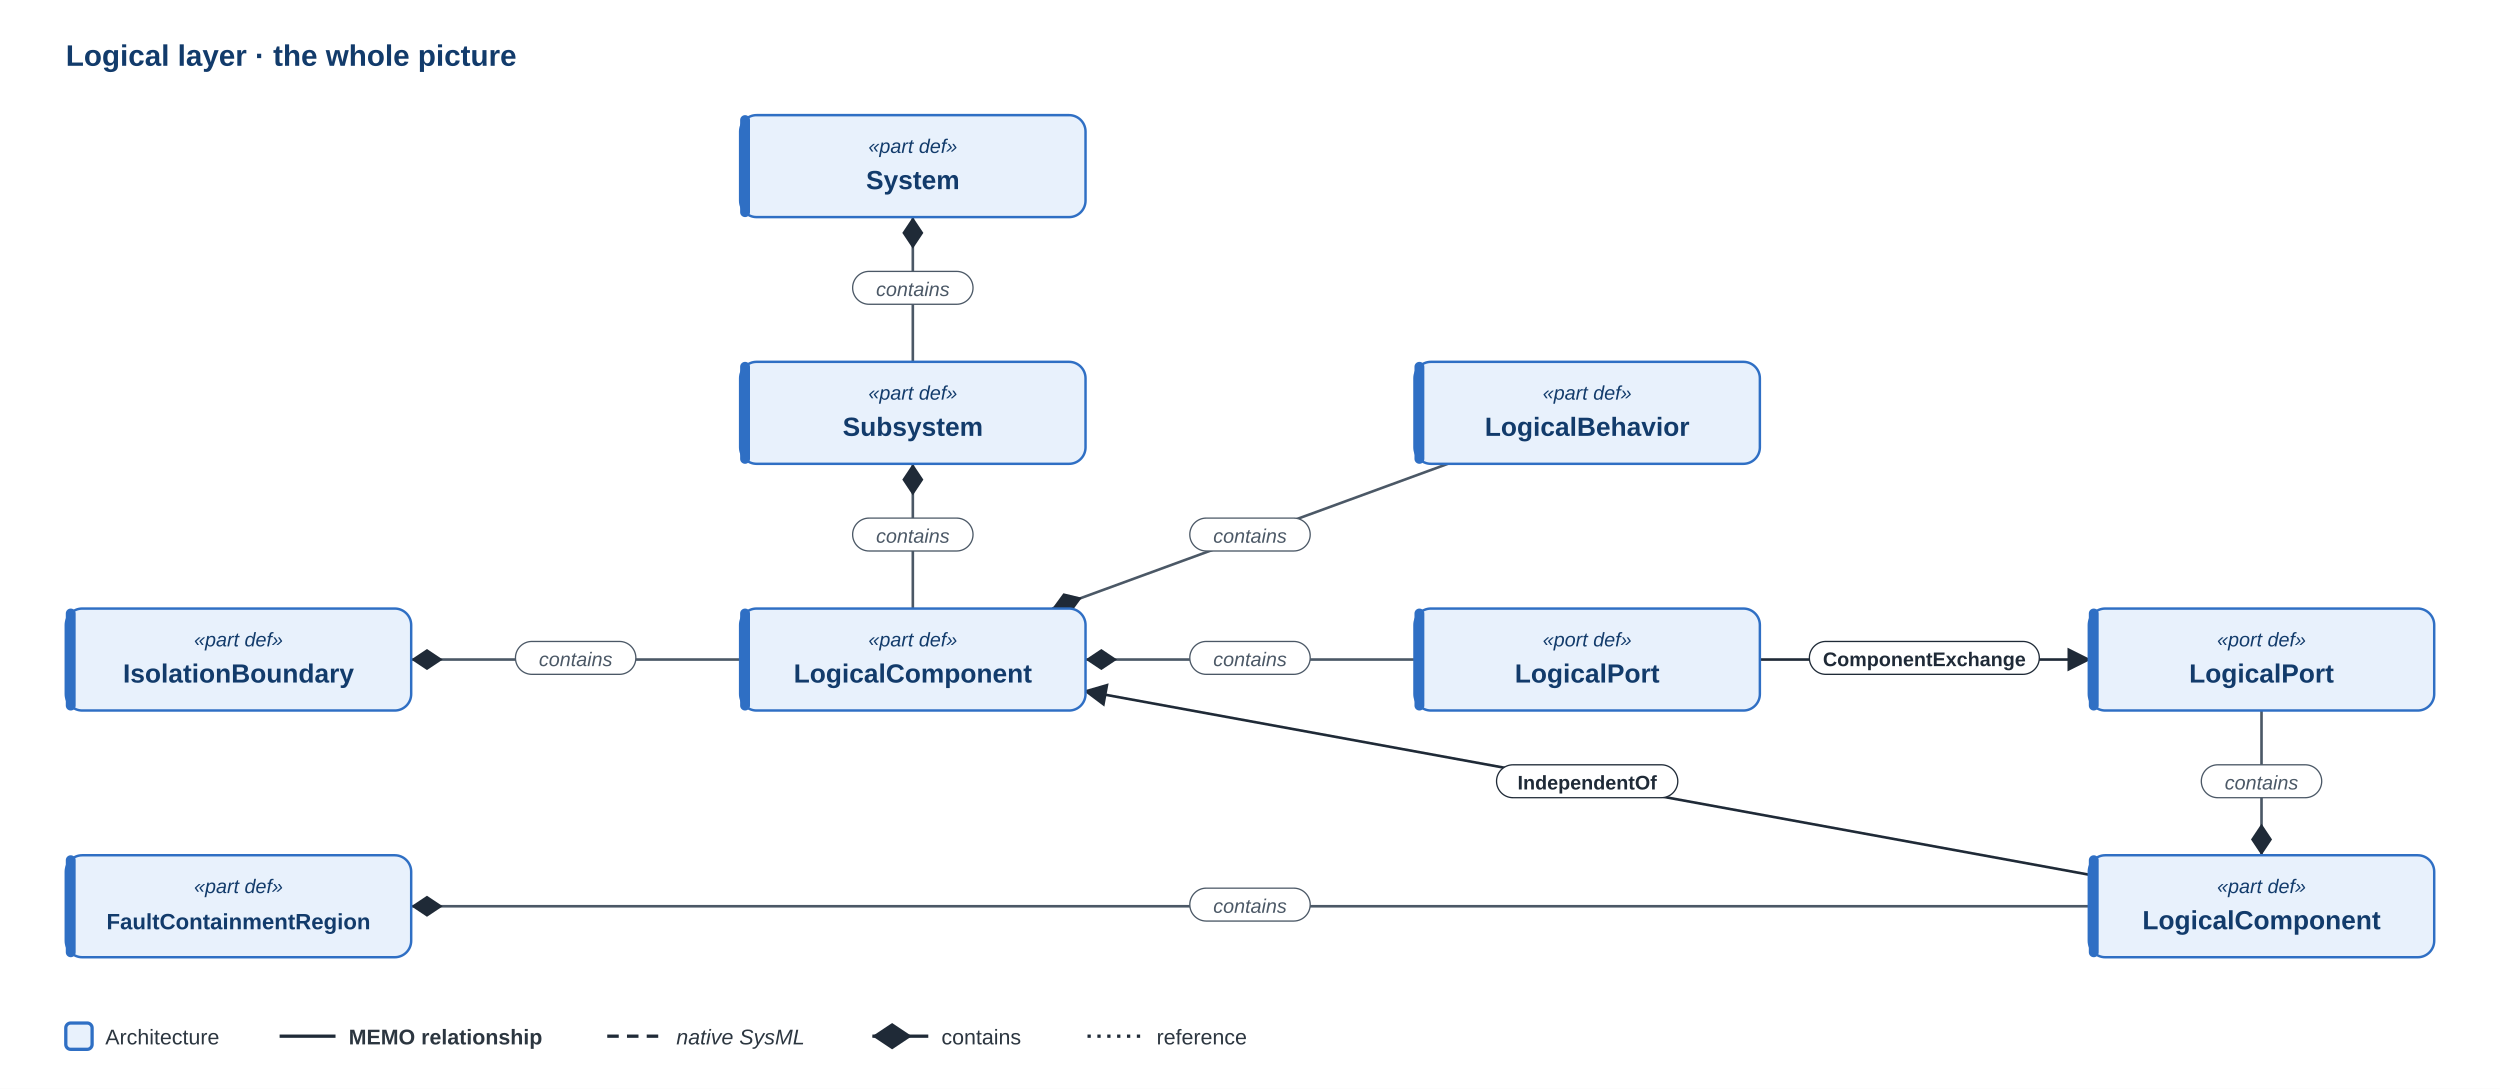
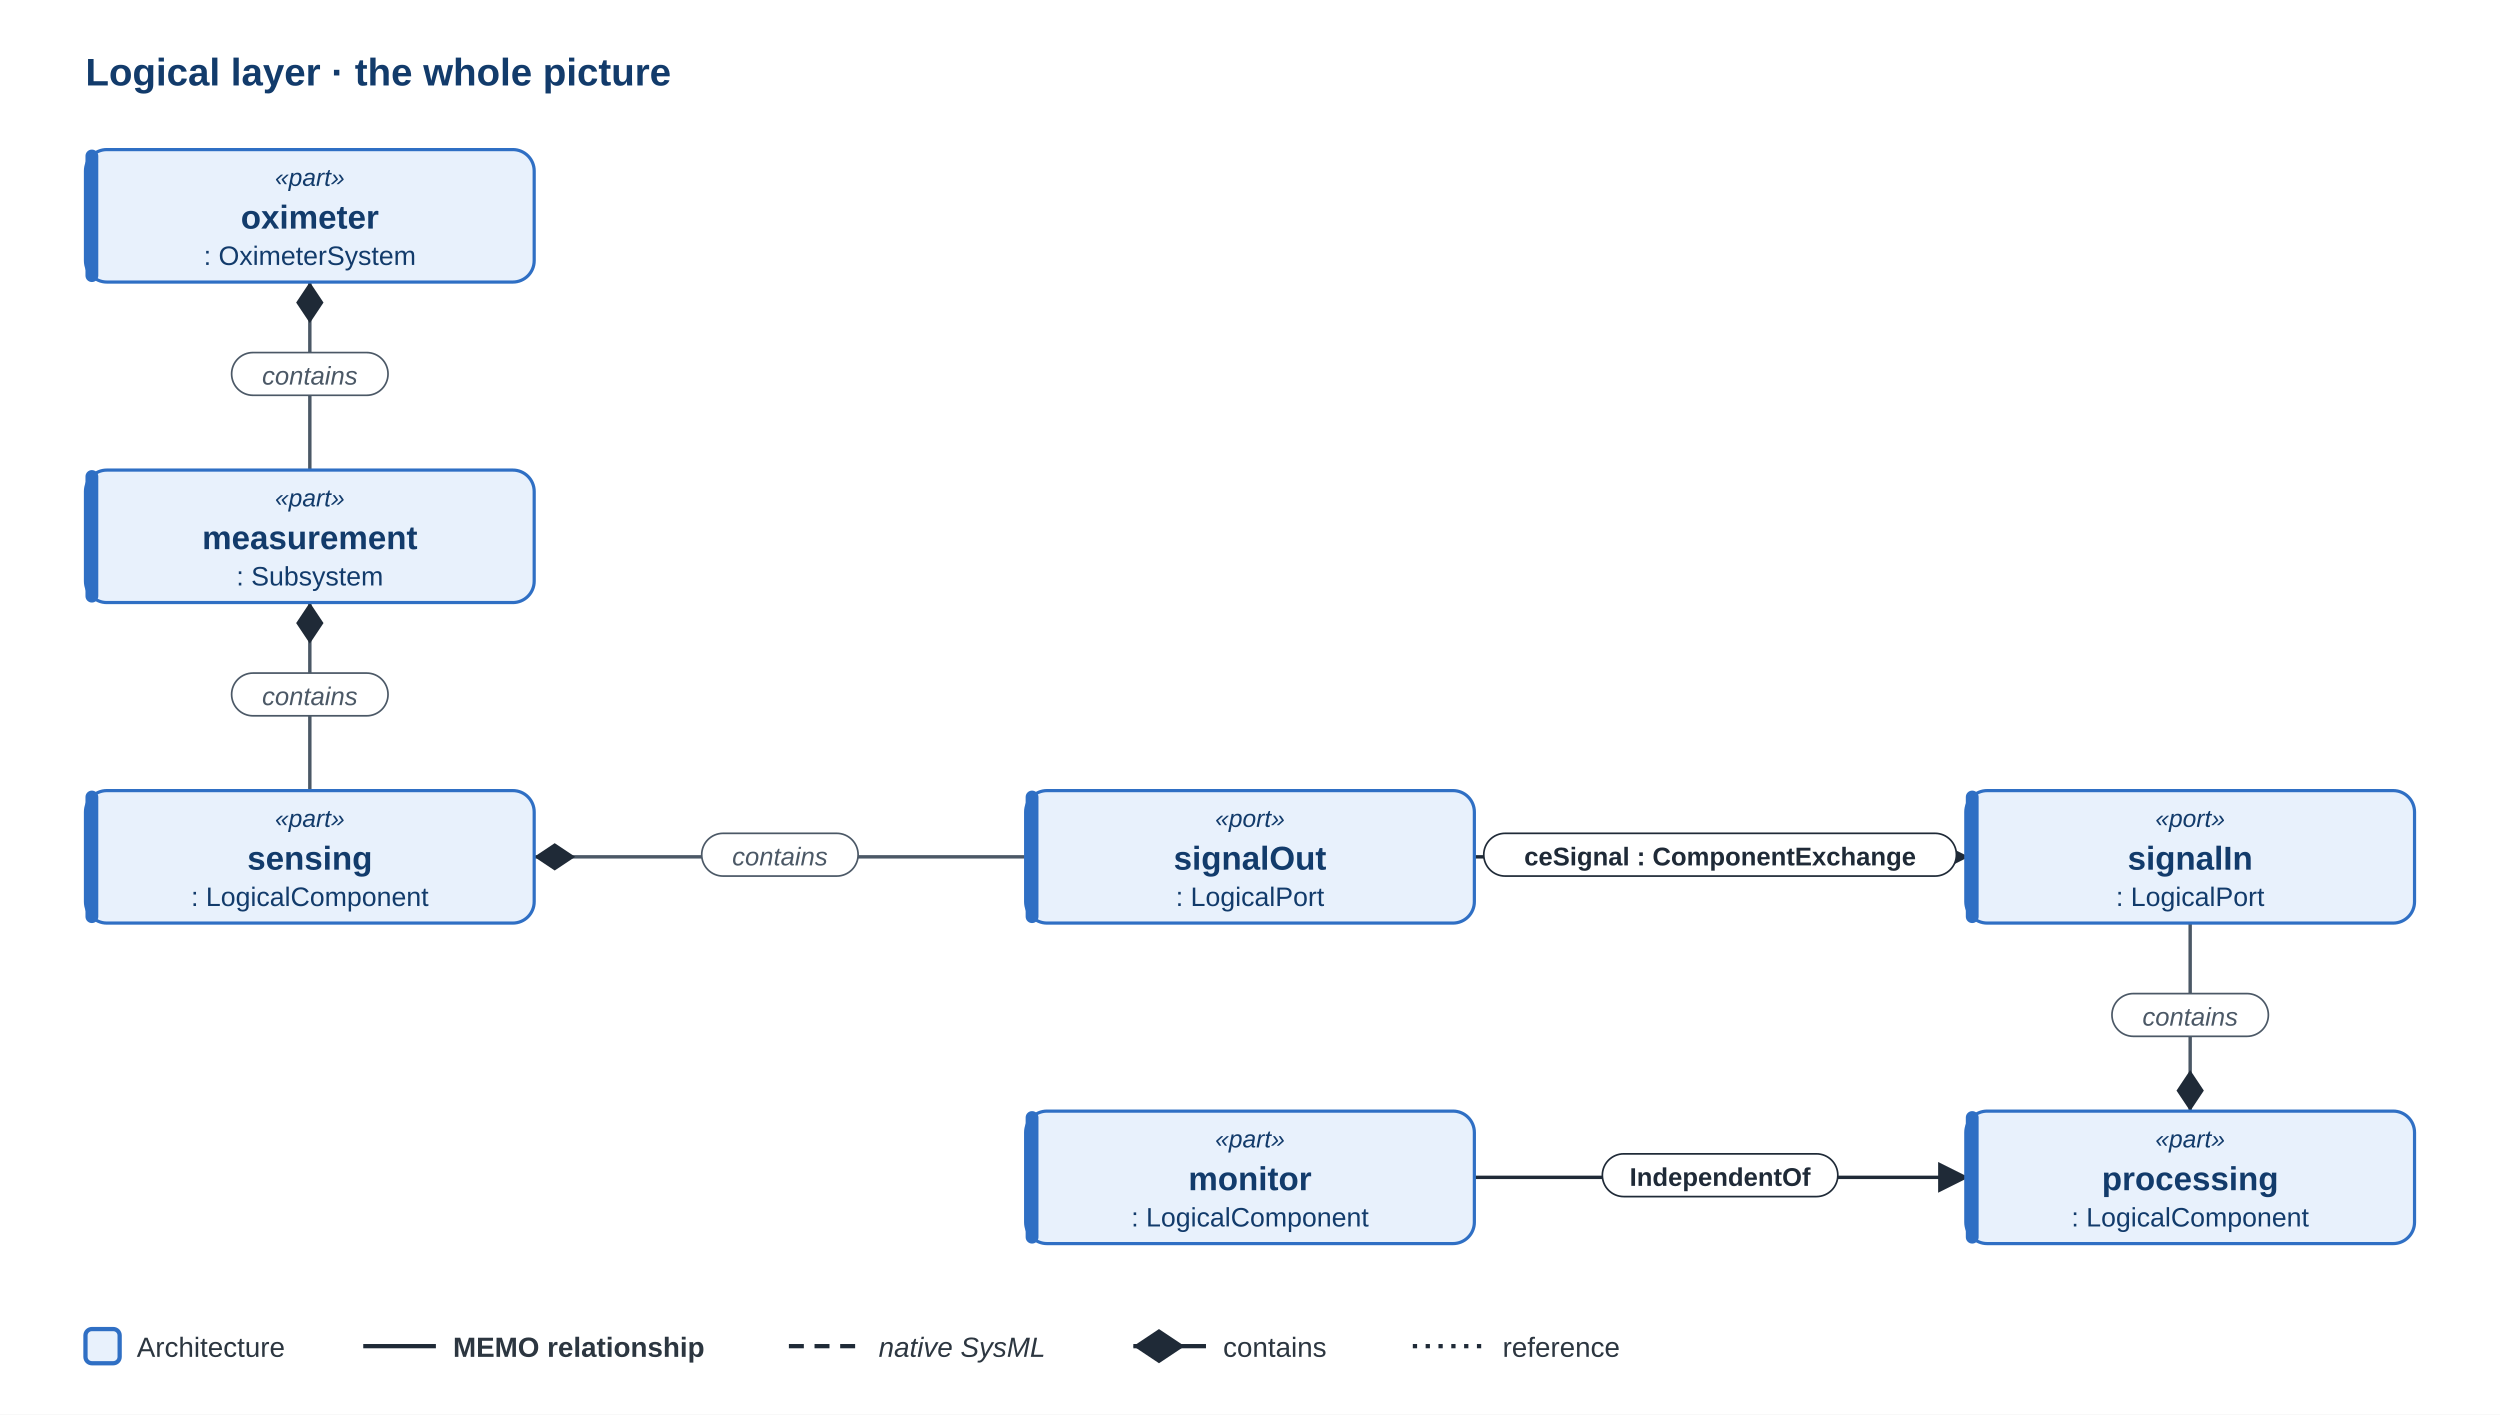
- <svg xmlns="http://www.w3.org/2000/svg" viewBox="0 0 1520 662" width="1520" height="662" font-family="Nunito, 'Segoe UI', Arial, sans-serif" role="img" aria-label="Logical layer, step 4: State: the modes of the logical solution">
+ <svg xmlns="http://www.w3.org/2000/svg" viewBox="0 0 1170 662" width="1170" height="662" font-family="Nunito, 'Segoe UI', Arial, sans-serif" role="img" aria-label="Logical layer, step 3: Independence: a monitor channel states that it fails apart from the channel it watches">
  <defs>
    <marker id="arrow" viewBox="0 0 10 10" refX="9" refY="5" markerWidth="9" markerHeight="9" orient="auto-start-reverse">
      <path d="M0,0 L10,5 L0,10 z" fill="#1f2a37" />
    </marker>
    <marker id="diamond" viewBox="0 0 14 10" refX="13" refY="5" markerWidth="14" markerHeight="10" orient="auto-start-reverse">
      <path d="M1,5 L7,1 L13,5 L7,9 z" fill="#1f2a37" />
    </marker>
  </defs>
  <rect width="100%" height="100%" fill="#ffffff" />
  <text x="40" y="40" font-size="18" font-weight="800" fill="#123b6b">Logical layer · the whole picture</text>
  <g opacity="1">
-     <line x1="555" y1="132" x2="555" y2="220" stroke="#4b5866" stroke-width="1.6" marker-start="url(#diamond)" />
-     <rect x="518.4" y="165" width="73.2" height="20" rx="10" fill="#ffffff" stroke="#4b5866" stroke-width="0.8" />
-     <text x="555" y="180" text-anchor="middle" font-size="12" font-style="italic" fill="#4b5866">contains</text>
+     <line x1="145" y1="132" x2="145" y2="220" stroke="#4b5866" stroke-width="1.6" marker-start="url(#diamond)" />
+     <rect x="108.4" y="165" width="73.2" height="20" rx="10" fill="#ffffff" stroke="#4b5866" stroke-width="0.8" />
+     <text x="145" y="180" text-anchor="middle" font-size="12" font-style="italic" fill="#4b5866">contains</text>
  </g>
  <g opacity="1">
-     <line x1="555" y1="282" x2="555" y2="370" stroke="#4b5866" stroke-width="1.6" marker-start="url(#diamond)" />
-     <rect x="518.4" y="315" width="73.2" height="20" rx="10" fill="#ffffff" stroke="#4b5866" stroke-width="0.8" />
-     <text x="555" y="330" text-anchor="middle" font-size="12" font-style="italic" fill="#4b5866">contains</text>
+     <line x1="145" y1="282" x2="145" y2="370" stroke="#4b5866" stroke-width="1.6" marker-start="url(#diamond)" />
+     <rect x="108.4" y="315" width="73.2" height="20" rx="10" fill="#ffffff" stroke="#4b5866" stroke-width="0.8" />
+     <text x="145" y="330" text-anchor="middle" font-size="12" font-style="italic" fill="#4b5866">contains</text>
  </g>
  <g opacity="1">
-     <line x1="660" y1="401" x2="860" y2="401" stroke="#4b5866" stroke-width="1.6" marker-start="url(#diamond)" />
-     <rect x="723.4" y="390" width="73.2" height="20" rx="10" fill="#ffffff" stroke="#4b5866" stroke-width="0.8" />
-     <text x="760" y="405" text-anchor="middle" font-size="12" font-style="italic" fill="#4b5866">contains</text>
+     <line x1="250" y1="401" x2="480" y2="401" stroke="#4b5866" stroke-width="1.6" marker-start="url(#diamond)" />
+     <rect x="328.4" y="390" width="73.2" height="20" rx="10" fill="#ffffff" stroke="#4b5866" stroke-width="0.8" />
+     <text x="365" y="405" text-anchor="middle" font-size="12" font-style="italic" fill="#4b5866">contains</text>
  </g>
  <g opacity="1">
-     <line x1="1375" y1="520" x2="1375" y2="432" stroke="#4b5866" stroke-width="1.6" marker-start="url(#diamond)" />
-     <rect x="1338.4" y="465" width="73.2" height="20" rx="10" fill="#ffffff" stroke="#4b5866" stroke-width="0.8" />
-     <text x="1375" y="480" text-anchor="middle" font-size="12" font-style="italic" fill="#4b5866">contains</text>
+     <line x1="1025" y1="520" x2="1025" y2="432" stroke="#4b5866" stroke-width="1.6" marker-start="url(#diamond)" />
+     <rect x="988.4" y="465" width="73.2" height="20" rx="10" fill="#ffffff" stroke="#4b5866" stroke-width="0.8" />
+     <text x="1025" y="480" text-anchor="middle" font-size="12" font-style="italic" fill="#4b5866">contains</text>
  </g>
  <g opacity="1">
-     <line x1="1070" y1="401" x2="1270" y2="401" stroke="#1f2a37" stroke-width="1.6" marker-end="url(#arrow)" />
-     <rect x="1100.1" y="390" width="139.8" height="20" rx="10" fill="#ffffff" stroke="#1f2a37" stroke-width="0.8" />
-     <text x="1170" y="405" text-anchor="middle" font-size="12" font-weight="700" fill="#1f2a37">ComponentExchange</text>
+     <line x1="690" y1="401" x2="920" y2="401" stroke="#1f2a37" stroke-width="1.6" marker-end="url(#arrow)" />
+     <rect x="694.4" y="390" width="221.2" height="20" rx="10" fill="#ffffff" stroke="#1f2a37" stroke-width="0.8" />
+     <text x="805" y="405" text-anchor="middle" font-size="12" font-weight="700" fill="#1f2a37">ceSignal : ComponentExchange</text>
  </g>
  <g opacity="1">
-     <line x1="1270" y1="531.793" x2="660" y2="420.207" stroke="#1f2a37" stroke-width="1.6" marker-end="url(#arrow)" />
-     <rect x="909.9" y="465" width="110.2" height="20" rx="10" fill="#ffffff" stroke="#1f2a37" stroke-width="0.8" />
-     <text x="965" y="480" text-anchor="middle" font-size="12" font-weight="700" fill="#1f2a37">IndependentOf</text>
+     <line x1="690" y1="551" x2="920" y2="551" stroke="#1f2a37" stroke-width="1.6" marker-end="url(#arrow)" />
+     <rect x="749.9" y="540" width="110.2" height="20" rx="10" fill="#ffffff" stroke="#1f2a37" stroke-width="0.8" />
+     <text x="805" y="555" text-anchor="middle" font-size="12" font-weight="700" fill="#1f2a37">IndependentOf</text>
  </g>
  <g opacity="1">
-     <line x1="250" y1="401" x2="450" y2="401" stroke="#4b5866" stroke-width="1.6" marker-start="url(#diamond)" />
-     <rect x="313.4" y="390" width="73.2" height="20" rx="10" fill="#ffffff" stroke="#4b5866" stroke-width="0.8" />
-     <text x="350" y="405" text-anchor="middle" font-size="12" font-style="italic" fill="#4b5866">contains</text>
+     <rect x="40" y="70" width="210" height="62" rx="10" fill="#e8f1fc" stroke="#2f6fc4" stroke-width="1.5" />
+     <rect x="40" y="70" width="6" height="62" rx="3" fill="#2f6fc4" />
+     <text x="145" y="87" text-anchor="middle" font-size="11.5" fill="#123b6b" font-style="italic">«part»</text>
+     <text x="145" y="107" text-anchor="middle" font-size="15.5" font-weight="700" fill="#123b6b">oximeter</text>
+     <text x="145" y="124" text-anchor="middle" font-size="12.5" fill="#123b6b">: OximeterSystem</text>
  </g>
  <g opacity="1">
-     <line x1="250" y1="551" x2="1270" y2="551" stroke="#4b5866" stroke-width="1.6" marker-start="url(#diamond)" />
-     <rect x="723.4" y="540" width="73.2" height="20" rx="10" fill="#ffffff" stroke="#4b5866" stroke-width="0.8" />
-     <text x="760" y="555" text-anchor="middle" font-size="12" font-style="italic" fill="#4b5866">contains</text>
-   </g>
-   <g opacity="1">
-     <line x1="639.733" y1="370" x2="880.267" y2="282" stroke="#4b5866" stroke-width="1.6" marker-start="url(#diamond)" />
-     <rect x="723.4" y="315" width="73.2" height="20" rx="10" fill="#ffffff" stroke="#4b5866" stroke-width="0.8" />
-     <text x="760" y="330" text-anchor="middle" font-size="12" font-style="italic" fill="#4b5866">contains</text>
-   </g>
-   <g opacity="1">
-     <rect x="450" y="70" width="210" height="62" rx="10" fill="#e8f1fc" stroke="#2f6fc4" stroke-width="1.5" />
-     <rect x="450" y="70" width="6" height="62" rx="3" fill="#2f6fc4" />
-     <text x="555" y="93" text-anchor="middle" font-size="12" fill="#123b6b" font-style="italic">«part def»</text>
-     <text x="555" y="115" text-anchor="middle" font-size="16" font-weight="700" fill="#123b6b">System</text>
-   </g>
-   <g opacity="1">
-     <rect x="450" y="220" width="210" height="62" rx="10" fill="#e8f1fc" stroke="#2f6fc4" stroke-width="1.5" />
-     <rect x="450" y="220" width="6" height="62" rx="3" fill="#2f6fc4" />
-     <text x="555" y="243" text-anchor="middle" font-size="12" fill="#123b6b" font-style="italic">«part def»</text>
-     <text x="555" y="265" text-anchor="middle" font-size="16" font-weight="700" fill="#123b6b">Subsystem</text>
-   </g>
-   <g opacity="1">
-     <rect x="450" y="370" width="210" height="62" rx="10" fill="#e8f1fc" stroke="#2f6fc4" stroke-width="1.5" />
-     <rect x="450" y="370" width="6" height="62" rx="3" fill="#2f6fc4" />
-     <text x="555" y="393" text-anchor="middle" font-size="12" fill="#123b6b" font-style="italic">«part def»</text>
-     <text x="555" y="415" text-anchor="middle" font-size="16" font-weight="700" fill="#123b6b">LogicalComponent</text>
-   </g>
-   <g opacity="1">
-     <rect x="860" y="370" width="210" height="62" rx="10" fill="#e8f1fc" stroke="#2f6fc4" stroke-width="1.5" />
-     <rect x="860" y="370" width="6" height="62" rx="3" fill="#2f6fc4" />
-     <text x="965" y="393" text-anchor="middle" font-size="12" fill="#123b6b" font-style="italic">«port def»</text>
-     <text x="965" y="415" text-anchor="middle" font-size="16" font-weight="700" fill="#123b6b">LogicalPort</text>
-   </g>
-   <g opacity="1">
-     <rect x="1270" y="370" width="210" height="62" rx="10" fill="#e8f1fc" stroke="#2f6fc4" stroke-width="1.5" />
-     <rect x="1270" y="370" width="6" height="62" rx="3" fill="#2f6fc4" />
-     <text x="1375" y="393" text-anchor="middle" font-size="12" fill="#123b6b" font-style="italic">«port def»</text>
-     <text x="1375" y="415" text-anchor="middle" font-size="16" font-weight="700" fill="#123b6b">LogicalPort</text>
-   </g>
-   <g opacity="1">
-     <rect x="1270" y="520" width="210" height="62" rx="10" fill="#e8f1fc" stroke="#2f6fc4" stroke-width="1.5" />
-     <rect x="1270" y="520" width="6" height="62" rx="3" fill="#2f6fc4" />
-     <text x="1375" y="543" text-anchor="middle" font-size="12" fill="#123b6b" font-style="italic">«part def»</text>
-     <text x="1375" y="565" text-anchor="middle" font-size="16" font-weight="700" fill="#123b6b">LogicalComponent</text>
+     <rect x="40" y="220" width="210" height="62" rx="10" fill="#e8f1fc" stroke="#2f6fc4" stroke-width="1.5" />
+     <rect x="40" y="220" width="6" height="62" rx="3" fill="#2f6fc4" />
+     <text x="145" y="237" text-anchor="middle" font-size="11.5" fill="#123b6b" font-style="italic">«part»</text>
+     <text x="145" y="257" text-anchor="middle" font-size="15.5" font-weight="700" fill="#123b6b">measurement</text>
+     <text x="145" y="274" text-anchor="middle" font-size="12.5" fill="#123b6b">: Subsystem</text>
  </g>
  <g opacity="1">
    <rect x="40" y="370" width="210" height="62" rx="10" fill="#e8f1fc" stroke="#2f6fc4" stroke-width="1.5" />
    <rect x="40" y="370" width="6" height="62" rx="3" fill="#2f6fc4" />
-     <text x="145" y="393" text-anchor="middle" font-size="12" fill="#123b6b" font-style="italic">«part def»</text>
-     <text x="145" y="415" text-anchor="middle" font-size="16" font-weight="700" fill="#123b6b">IsolationBoundary</text>
+     <text x="145" y="387" text-anchor="middle" font-size="11.5" fill="#123b6b" font-style="italic">«part»</text>
+     <text x="145" y="407" text-anchor="middle" font-size="15.5" font-weight="700" fill="#123b6b">sensing</text>
+     <text x="145" y="424" text-anchor="middle" font-size="12.5" fill="#123b6b">: LogicalComponent</text>
  </g>
  <g opacity="1">
-     <rect x="40" y="520" width="210" height="62" rx="10" fill="#e8f1fc" stroke="#2f6fc4" stroke-width="1.5" />
-     <rect x="40" y="520" width="6" height="62" rx="3" fill="#2f6fc4" />
-     <text x="145" y="543" text-anchor="middle" font-size="12" fill="#123b6b" font-style="italic">«part def»</text>
-     <text x="145" y="565" text-anchor="middle" font-size="13.5" font-weight="700" fill="#123b6b">FaultContainmentRegion</text>
+     <rect x="480" y="370" width="210" height="62" rx="10" fill="#e8f1fc" stroke="#2f6fc4" stroke-width="1.5" />
+     <rect x="480" y="370" width="6" height="62" rx="3" fill="#2f6fc4" />
+     <text x="585" y="387" text-anchor="middle" font-size="11.5" fill="#123b6b" font-style="italic">«port»</text>
+     <text x="585" y="407" text-anchor="middle" font-size="15.5" font-weight="700" fill="#123b6b">signalOut</text>
+     <text x="585" y="424" text-anchor="middle" font-size="12.5" fill="#123b6b">: LogicalPort</text>
  </g>
  <g opacity="1">
-     <rect x="860" y="220" width="210" height="62" rx="10" fill="#e8f1fc" stroke="#2f6fc4" stroke-width="1.5" />
-     <rect x="860" y="220" width="6" height="62" rx="3" fill="#2f6fc4" />
-     <text x="965" y="243" text-anchor="middle" font-size="12" fill="#123b6b" font-style="italic">«part def»</text>
-     <text x="965" y="265" text-anchor="middle" font-size="16" font-weight="700" fill="#123b6b">LogicalBehavior</text>
+     <rect x="920" y="370" width="210" height="62" rx="10" fill="#e8f1fc" stroke="#2f6fc4" stroke-width="1.5" />
+     <rect x="920" y="370" width="6" height="62" rx="3" fill="#2f6fc4" />
+     <text x="1025" y="387" text-anchor="middle" font-size="11.5" fill="#123b6b" font-style="italic">«port»</text>
+     <text x="1025" y="407" text-anchor="middle" font-size="15.5" font-weight="700" fill="#123b6b">signalIn</text>
+     <text x="1025" y="424" text-anchor="middle" font-size="12.5" fill="#123b6b">: LogicalPort</text>
+   </g>
+   <g opacity="1">
+     <rect x="920" y="520" width="210" height="62" rx="10" fill="#e8f1fc" stroke="#2f6fc4" stroke-width="1.5" />
+     <rect x="920" y="520" width="6" height="62" rx="3" fill="#2f6fc4" />
+     <text x="1025" y="537" text-anchor="middle" font-size="11.5" fill="#123b6b" font-style="italic">«part»</text>
+     <text x="1025" y="557" text-anchor="middle" font-size="15.5" font-weight="700" fill="#123b6b">processing</text>
+     <text x="1025" y="574" text-anchor="middle" font-size="12.5" fill="#123b6b">: LogicalComponent</text>
+   </g>
+   <g opacity="1">
+     <rect x="480" y="520" width="210" height="62" rx="10" fill="#e8f1fc" stroke="#2f6fc4" stroke-width="1.5" />
+     <rect x="480" y="520" width="6" height="62" rx="3" fill="#2f6fc4" />
+     <text x="585" y="537" text-anchor="middle" font-size="11.5" fill="#123b6b" font-style="italic">«part»</text>
+     <text x="585" y="557" text-anchor="middle" font-size="15.5" font-weight="700" fill="#123b6b">monitor</text>
+     <text x="585" y="574" text-anchor="middle" font-size="12.5" fill="#123b6b">: LogicalComponent</text>
  </g>
  <rect x="40" y="622" width="16" height="16" rx="3" fill="#e8f1fc" stroke="#2f6fc4" stroke-width="2" />
  <text x="64" y="635" font-size="13" fill="#2c3640">Architecture</text>
  <line x1="170" y1="630" x2="204" y2="630" stroke="#1f2a37" stroke-width="2" />
  <text x="212" y="635" font-size="13" fill="#2c3640">
    <tspan font-weight="700">MEMO relationship</tspan>
  </text>
  <line x1="369.2" y1="630" x2="403.2" y2="630" stroke="#1f2a37" stroke-width="2" stroke-dasharray="7 5" />
  <text x="411.2" y="635" font-size="13" fill="#2c3640">
    <tspan font-style="italic">native SysML</tspan>
  </text>
  <line x1="530.4" y1="630" x2="564.4" y2="630" stroke="#1f2a37" stroke-width="2" marker-start="url(#diamond)" />
  <text x="572.4" y="635" font-size="13" fill="#2c3640">contains</text>
  <line x1="661.2" y1="630" x2="695.2" y2="630" stroke="#1f2a37" stroke-width="2" stroke-dasharray="2 4" />
  <text x="703.2" y="635" font-size="13" fill="#2c3640">reference</text>
</svg>
